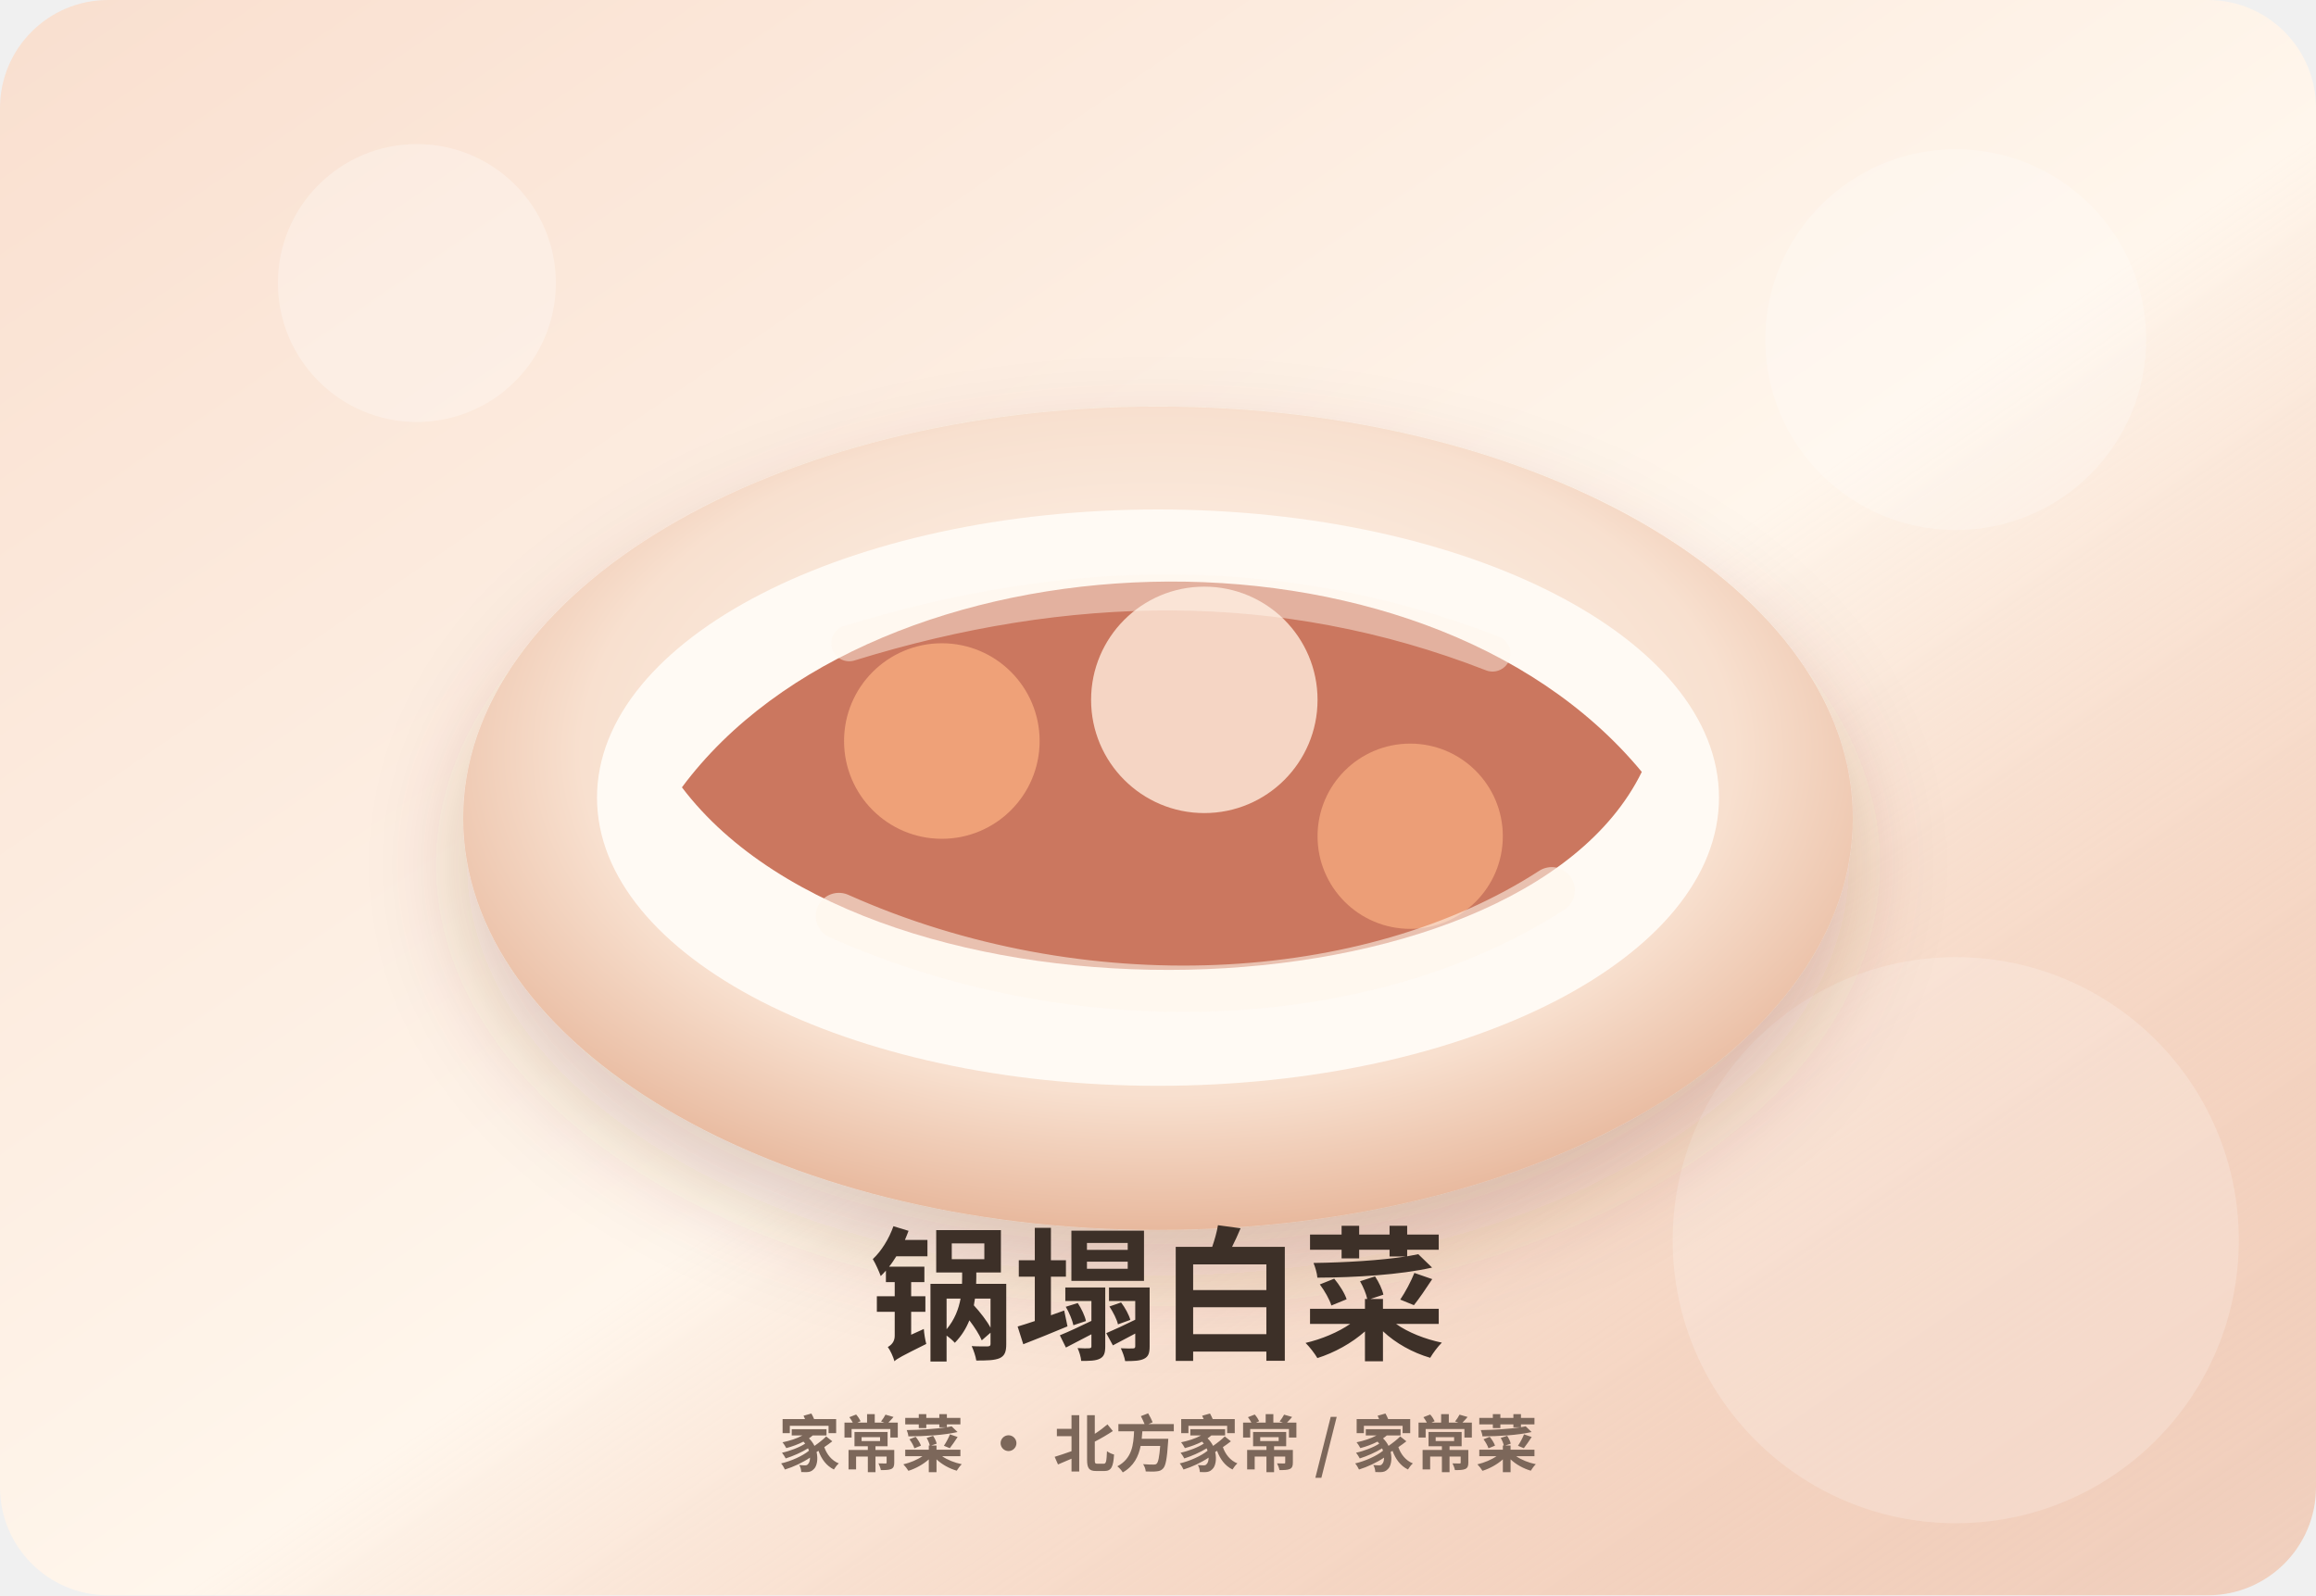
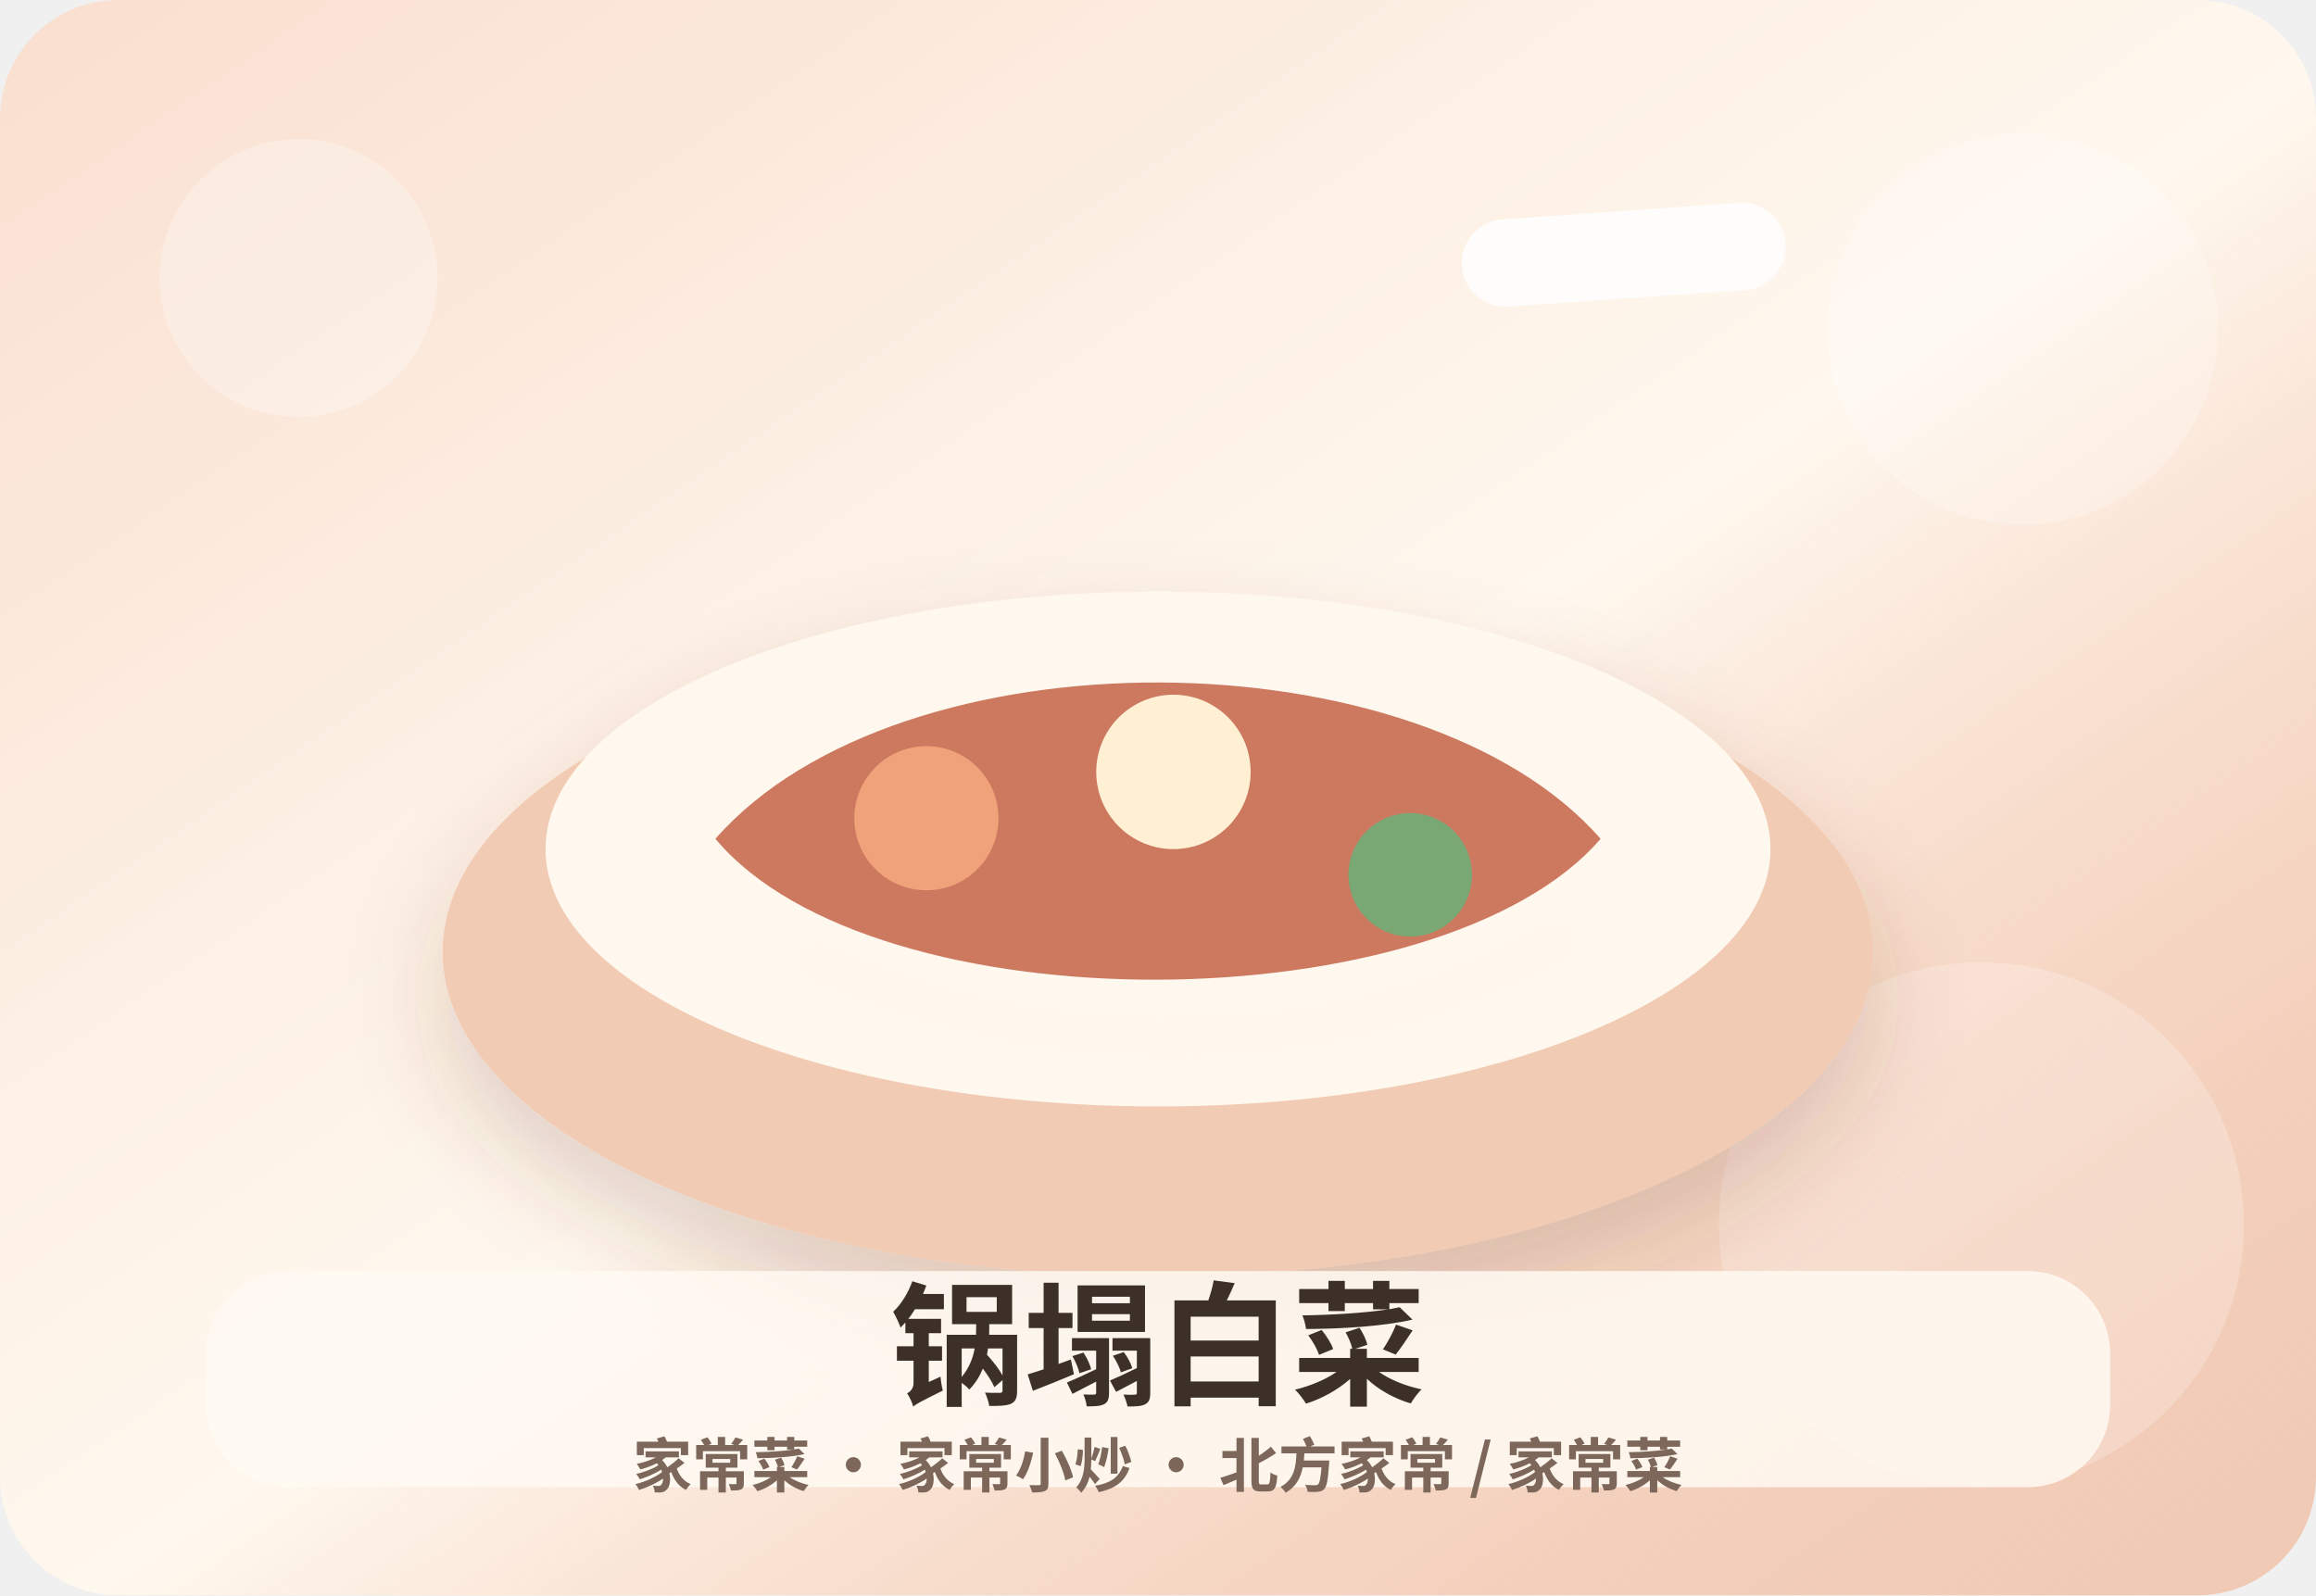
<svg xmlns="http://www.w3.org/2000/svg" width="900" height="620" viewBox="0 0 900 620">
  <defs>
    <linearGradient id="bg" x1="0" x2="1" y1="0" y2="1">
      <stop offset="0%" stop-color="#f9dfcf" />
-       <stop offset="54%" stop-color="#fff6ec" />
-       <stop offset="100%" stop-color="#f0a37a" stop-opacity="0.42" />
+       <stop offset="52%" stop-color="#fff8ef" />
+       <stop offset="100%" stop-color="#f0a37a" stop-opacity="0.5" />
    </linearGradient>
-     <radialGradient id="plate" cx="50%" cy="42%" r="58%">
-       <stop offset="0%" stop-color="#fffaf3" />
-       <stop offset="72%" stop-color="#f8e0cf" />
-       <stop offset="100%" stop-color="#e8b99e" />
-     </radialGradient>
    <filter id="shadow" x="-20%" y="-20%" width="140%" height="140%">
-       <feDropShadow dx="0" dy="18" stdDeviation="18" flood-color="#6f3d2d" flood-opacity="0.22" />
+       <feDropShadow dx="0" dy="18" stdDeviation="18" flood-color="#6f3d2d" flood-opacity="0.2" />
    </filter>
  </defs>
-   <rect width="900" height="620" rx="42" fill="url(#bg)" />
-   <circle cx="162" cy="110" r="54" fill="#ffffff" opacity="0.28" />
-   <circle cx="760" cy="132" r="74" fill="#ffffff" opacity="0.22" />
-   <circle cx="760" cy="482" r="110" fill="#ffffff" opacity="0.2" />
+   <rect width="900" height="620" rx="46" fill="url(#bg)" />
+   <circle cx="116" cy="108" r="54" fill="#ffffff" opacity="0.27" />
+   <circle cx="786" cy="128" r="76" fill="#ffffff" opacity="0.22" />
+   <circle cx="770" cy="476" r="102" fill="#ffffff" opacity="0.22" />
+   <rect x="568" y="82" width="126" height="34" rx="17" fill="#ffffff" opacity="0.82" transform="rotate(-4 631 99)" />
  <g filter="url(#shadow)">
-     <ellipse cx="450" cy="318" rx="270" ry="160" fill="url(#plate)" />
-     <ellipse cx="450" cy="310" rx="218" ry="112" fill="#fffaf4" />
-     <path d="M265 306 C340 205 552 196 638 300 C590 398 340 405 265 306Z" fill="#c76b51" opacity="0.92" />
-     <circle cx="366" cy="288" r="38" fill="#f0a37a" opacity="0.95" />
-     <circle cx="468" cy="272" r="44" fill="#f9dfcf" opacity="0.9" />
-     <circle cx="548" cy="325" r="36" fill="#f0a37a" opacity="0.88" />
-     <path d="M326 356 C420 398 532 392 603 346" fill="none" stroke="#fff6ec" stroke-width="18" stroke-linecap="round" opacity="0.58" />
-     <path d="M330 250 C414 224 498 222 580 254" fill="none" stroke="#fff6ec" stroke-width="14" stroke-linecap="round" opacity="0.46" />
+     <ellipse cx="450" cy="370" rx="278" ry="126" fill="#f2cbb4" />
+     <ellipse cx="450" cy="330" rx="238" ry="100" fill="#fff8ee" />
+     <path d="M278 326 C350 244 552 246 622 326 C560 398 340 400 278 326Z" fill="#c76b51" opacity="0.9" />
+     <circle cx="360" cy="318" r="28" fill="#f0a37a" />
+     <circle cx="456" cy="300" r="30" fill="#fff0d3" />
+     <circle cx="548" cy="340" r="24" fill="#7aa874" />
+     <path d="M318 374 C420 418 524 410 604 366" fill="none" stroke="#fff6ec" stroke-width="15" stroke-linecap="round" opacity="0.5" />
  </g>
  <g font-family="PingFang SC, Microsoft YaHei, Noto Sans CJK SC, Arial, sans-serif" text-anchor="middle">
-     <text x="450" y="524" font-size="56" font-weight="800" fill="#3d3028">锅塌白菜</text>
-     <text x="450" y="570" font-size="24" font-weight="600" fill="#7c675a">家常菜 · 北方家常 / 家常菜</text>
+     <rect x="80" y="494" width="740" height="84" rx="32" fill="#fffaf3" opacity="0.84" />
+     <text x="450" y="542" font-size="52" font-weight="800" fill="#3d3028">锅塌白菜</text>
+     <text x="450" y="578" font-size="23" font-weight="600" fill="#7c675a">家常菜 · 家常小炒 · 北方家常 / 家常菜</text>
  </g>
</svg>
